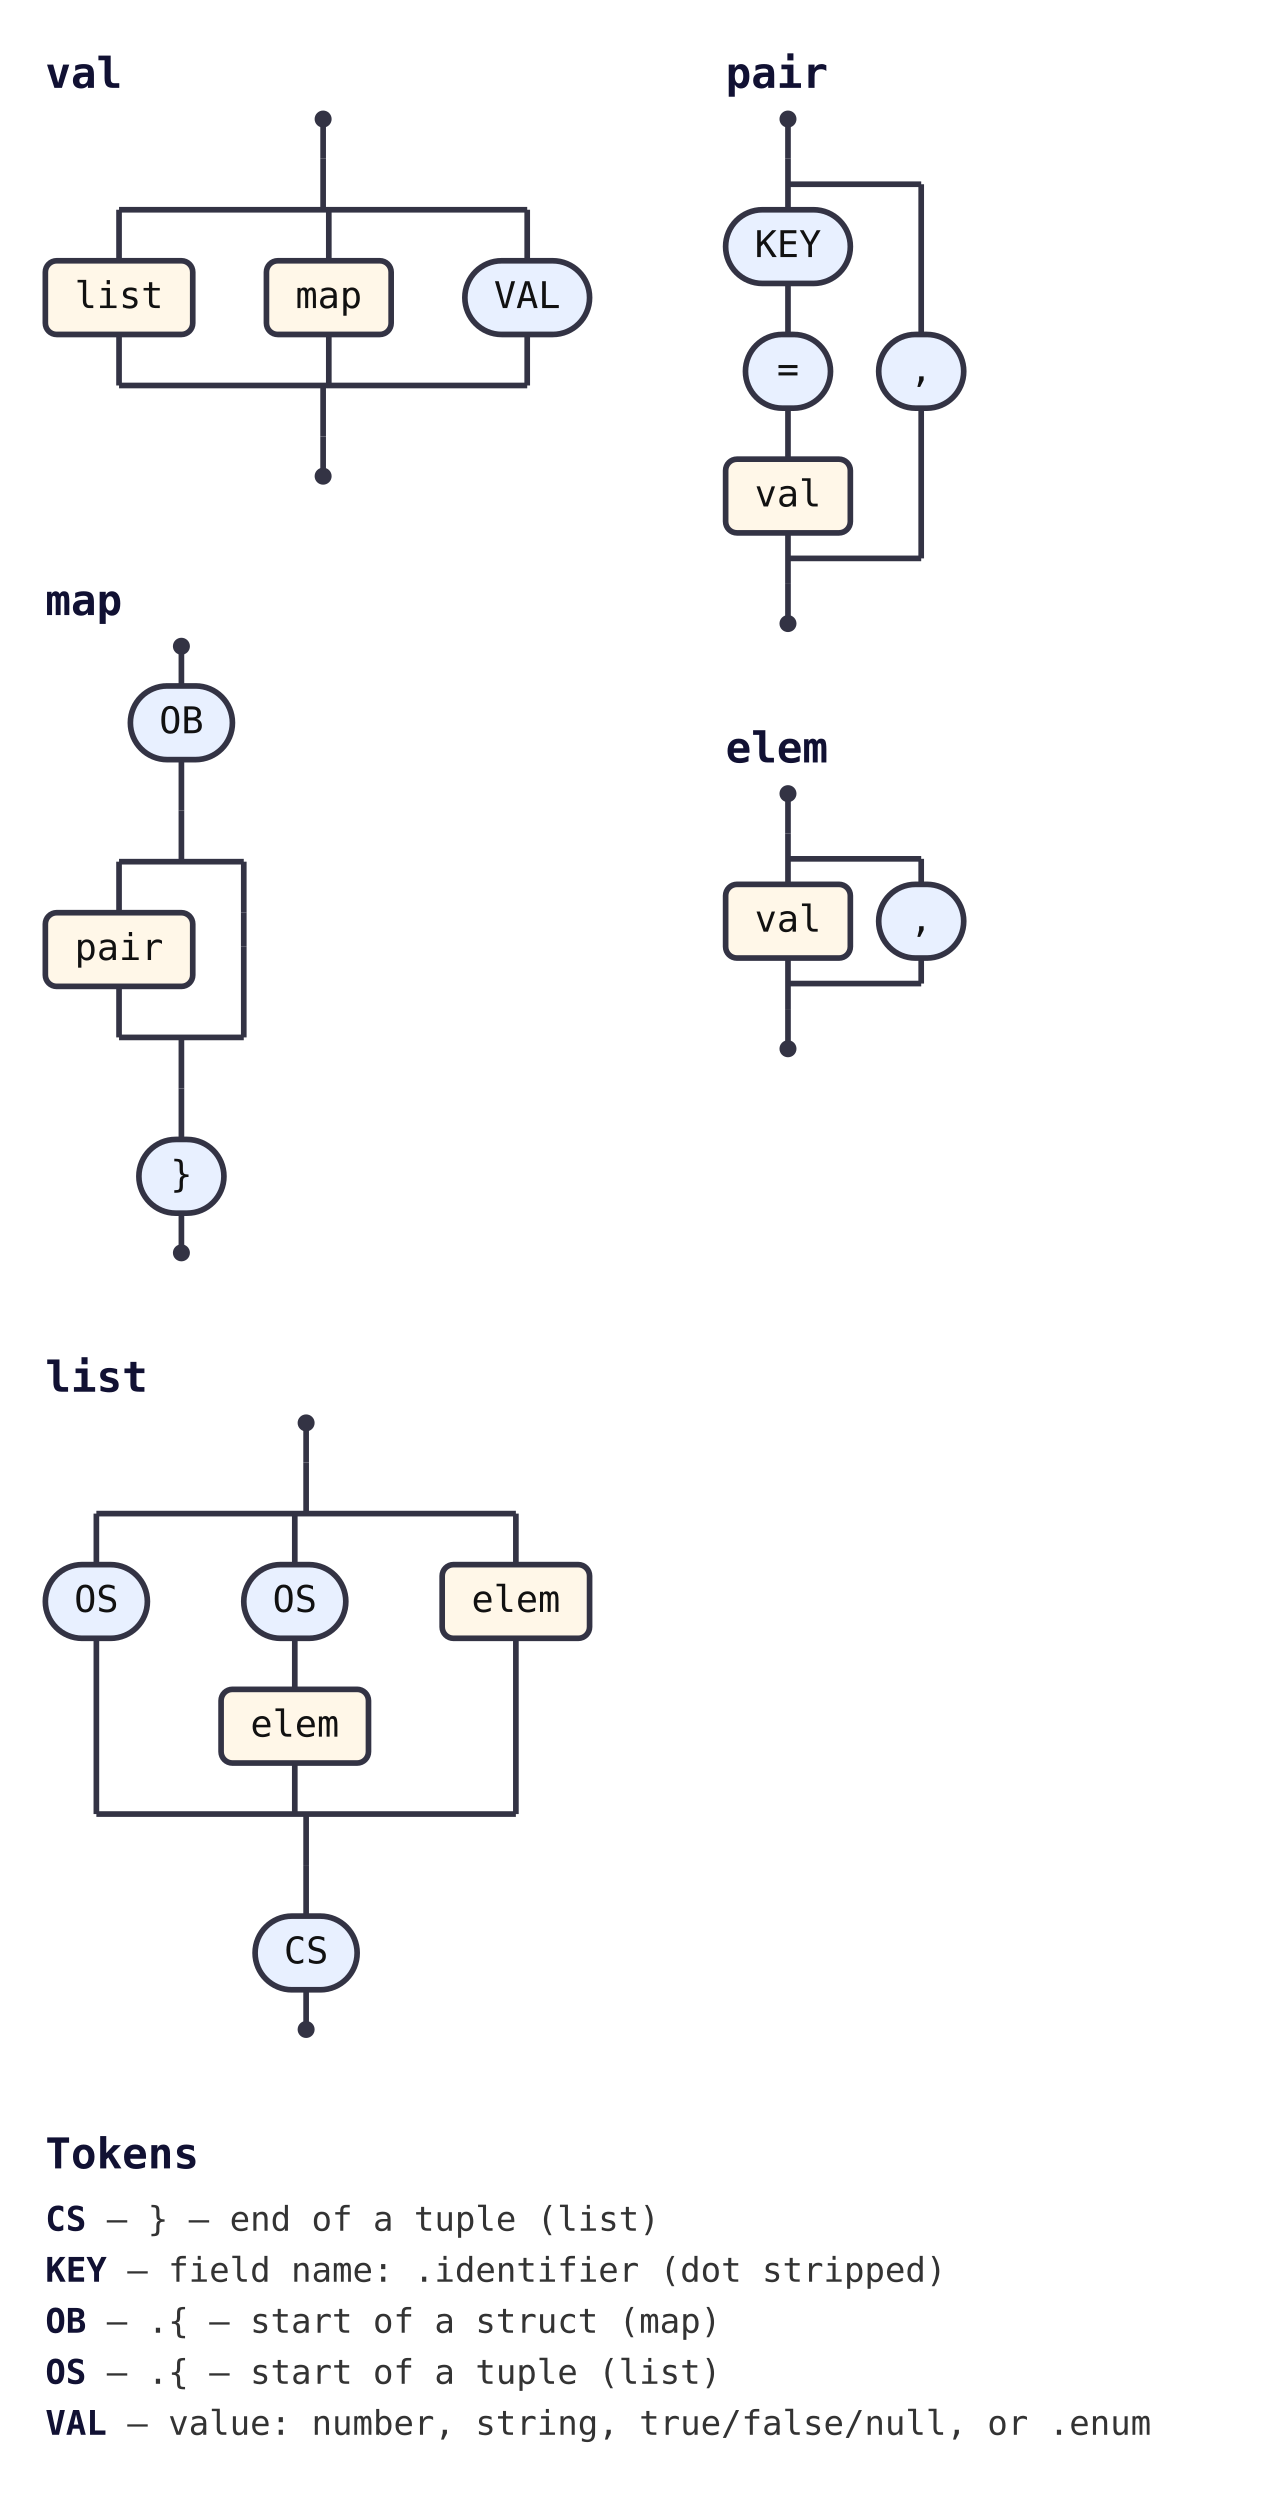
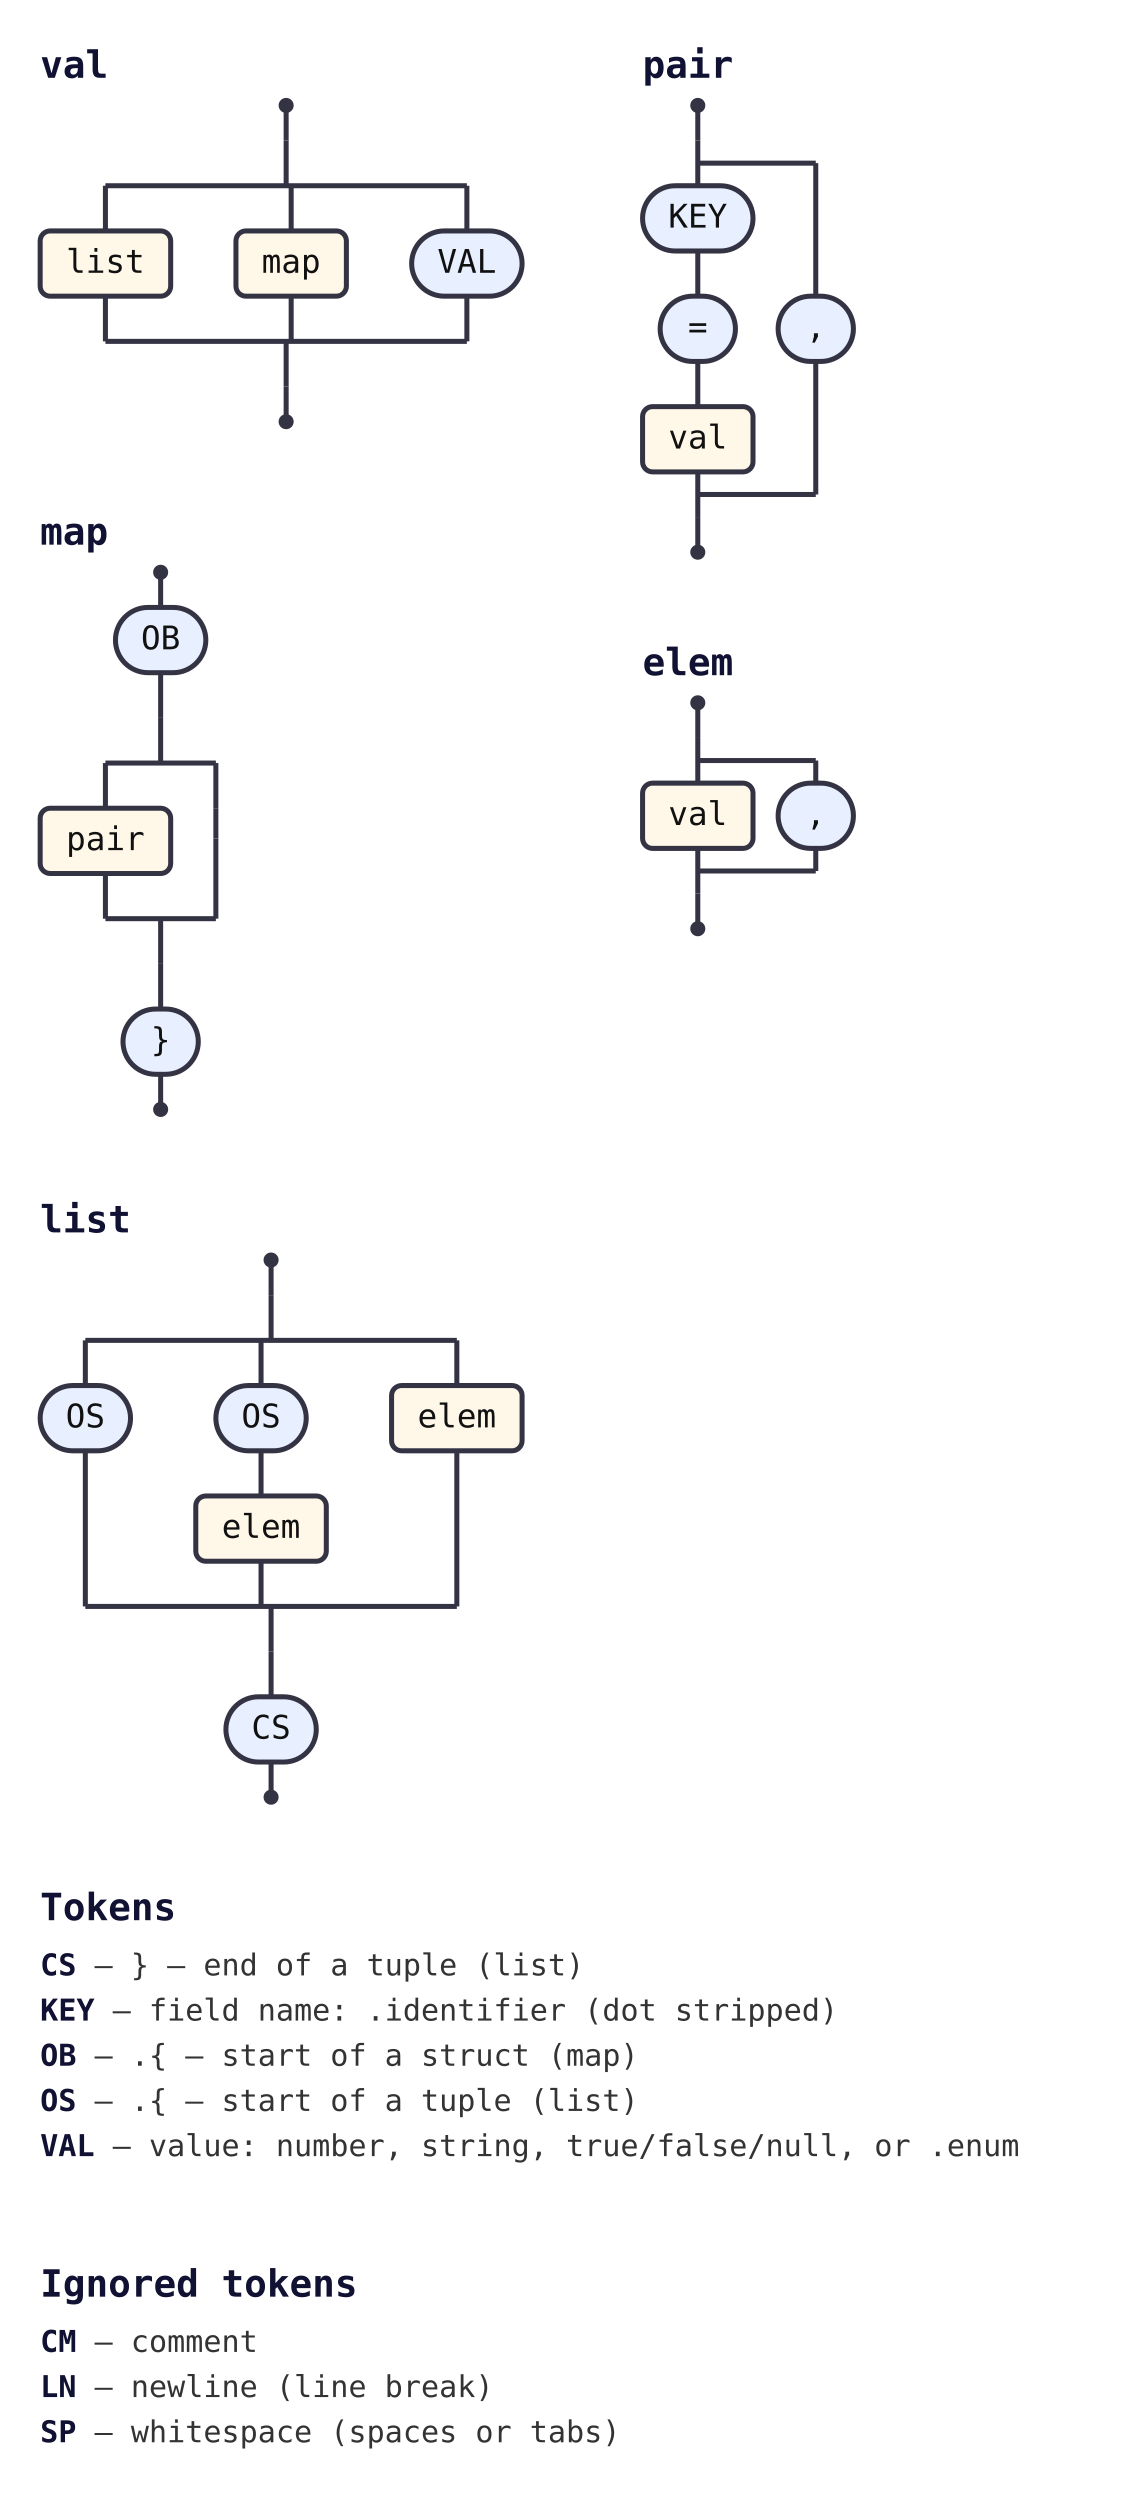
- <svg xmlns="http://www.w3.org/2000/svg" class="railroad" width="452" height="882" viewBox="0 0 452 882">
+ <svg xmlns="http://www.w3.org/2000/svg" class="railroad" width="452" height="996" viewBox="0 0 452 996">
  <style>svg.railroad{background:#fff;font-family:monospace;font-size:13px}.rr-line{stroke:#334;stroke-width:2;fill:none}.rr-cap{fill:#334}.rr-term{fill:#e8f0ff;stroke:#334;stroke-width:2}.rr-nonterm{fill:#fff7e8;stroke:#334;stroke-width:2}.rr-label{fill:#111;text-anchor:middle;dominant-baseline:middle}.rr-comment{fill:#666;font-style:italic;text-anchor:middle;dominant-baseline:middle}.rr-title{fill:#113;font-weight:bold;font-size:15px}.rr-legend{fill:#333;font-size:12px}.rr-legend-tok{fill:#113;font-weight:bold}a:hover .rr-nonterm{fill:#ffe6b3;cursor:pointer}</style>
  <g>
    <g id="val">
      <text class="rr-title" x="16" y="31">val</text>
      <circle class="rr-cap" cx="114" cy="42" r="3" />
      <path class="rr-line" d="M114 42V56" />
      <path class="rr-line" d="M114 56V74" />
      <path class="rr-line" d="M42 74H186" />
      <path class="rr-line" d="M42 136H186" />
      <path class="rr-line" d="M114 136V154" />
      <path class="rr-line" d="M42 74V92" />
      <a href="#list">
        <rect class="rr-nonterm" x="16" y="92" width="52" height="26" rx="4" ry="4" />
        <text class="rr-label" x="42" y="105">list</text>
      </a>
      <path class="rr-line" d="M42 118V136" />
      <path class="rr-line" d="M116 74V92" />
      <a href="#map">
        <rect class="rr-nonterm" x="94" y="92" width="44" height="26" rx="4" ry="4" />
        <text class="rr-label" x="116" y="105">map</text>
      </a>
      <path class="rr-line" d="M116 118V136" />
      <path class="rr-line" d="M186 74V92" />
      <rect class="rr-term" x="164" y="92" width="44" height="26" rx="13" ry="13" />
      <text class="rr-label" x="186" y="105">VAL</text>
      <path class="rr-line" d="M186 118V136" />
      <path class="rr-line" d="M114 154V168" />
      <circle class="rr-cap" cx="114" cy="168" r="3" />
    </g>
    <g id="map">
      <text class="rr-title" x="16" y="217">map</text>
      <circle class="rr-cap" cx="64" cy="228" r="3" />
      <path class="rr-line" d="M64 228V242" />
      <rect class="rr-term" x="46" y="242" width="36" height="26" rx="13" ry="13" />
      <text class="rr-label" x="64" y="255">OB</text>
      <path class="rr-line" d="M64 268V286" />
      <path class="rr-line" d="M64 286V304" />
      <path class="rr-line" d="M42 304H86" />
      <path class="rr-line" d="M42 366H86" />
      <path class="rr-line" d="M64 366V384" />
      <path class="rr-line" d="M42 304V322" />
      <a href="#pair">
        <rect class="rr-nonterm" x="16" y="322" width="52" height="26" rx="4" ry="4" />
        <text class="rr-label" x="42" y="335">pair</text>
      </a>
      <path class="rr-line" d="M42 348V366" />
      <path class="rr-line" d="M86 304V322" />
      <path class="rr-line" d="M86 322V334" />
      <path class="rr-line" d="M86 334V366" />
      <path class="rr-line" d="M64 384V402" />
      <rect class="rr-term" x="49" y="402" width="30" height="26" rx="13" ry="13" />
      <text class="rr-label" x="64" y="415">}</text>
      <path class="rr-line" d="M64 428V442" />
      <circle class="rr-cap" cx="64" cy="442" r="3" />
    </g>
    <g id="list">
      <text class="rr-title" x="16" y="491">list</text>
      <circle class="rr-cap" cx="108" cy="502" r="3" />
      <path class="rr-line" d="M108 502V516" />
      <path class="rr-line" d="M108 516V534" />
      <path class="rr-line" d="M34 534H182" />
      <path class="rr-line" d="M34 640H182" />
      <path class="rr-line" d="M108 640V658" />
      <path class="rr-line" d="M34 534V552" />
      <rect class="rr-term" x="16" y="552" width="36" height="26" rx="13" ry="13" />
      <text class="rr-label" x="34" y="565">OS</text>
      <path class="rr-line" d="M34 578V640" />
      <path class="rr-line" d="M104 534V552" />
      <rect class="rr-term" x="86" y="552" width="36" height="26" rx="13" ry="13" />
      <text class="rr-label" x="104" y="565">OS</text>
      <path class="rr-line" d="M104 578V596" />
      <a href="#elem">
        <rect class="rr-nonterm" x="78" y="596" width="52" height="26" rx="4" ry="4" />
        <text class="rr-label" x="104" y="609">elem</text>
      </a>
      <path class="rr-line" d="M104 622V640" />
      <path class="rr-line" d="M182 534V552" />
      <a href="#elem">
        <rect class="rr-nonterm" x="156" y="552" width="52" height="26" rx="4" ry="4" />
        <text class="rr-label" x="182" y="565">elem</text>
      </a>
      <path class="rr-line" d="M182 578V640" />
      <path class="rr-line" d="M108 658V676" />
      <rect class="rr-term" x="90" y="676" width="36" height="26" rx="13" ry="13" />
      <text class="rr-label" x="108" y="689">CS</text>
      <path class="rr-line" d="M108 702V716" />
      <circle class="rr-cap" cx="108" cy="716" r="3" />
    </g>
    <g id="pair">
      <text class="rr-title" x="256" y="31">pair</text>
      <circle class="rr-cap" cx="278" cy="42" r="3" />
      <path class="rr-line" d="M278 42V56" />
      <path class="rr-line" d="M278 56V74" />
      <rect class="rr-term" x="256" y="74" width="44" height="26" rx="13" ry="13" />
      <text class="rr-label" x="278" y="87">KEY</text>
      <path class="rr-line" d="M278 100V118" />
      <rect class="rr-term" x="263" y="118" width="30" height="26" rx="13" ry="13" />
      <text class="rr-label" x="278" y="131">=</text>
      <path class="rr-line" d="M278 144V162" />
      <a href="#val">
        <rect class="rr-nonterm" x="256" y="162" width="44" height="26" rx="4" ry="4" />
        <text class="rr-label" x="278" y="175">val</text>
      </a>
      <path class="rr-line" d="M278 188V206" />
      <path class="rr-line" d="M278 197H325" />
      <path class="rr-line" d="M278 65H325" />
      <path class="rr-line" d="M325 144V197" />
      <path class="rr-line" d="M325 65V118" />
      <rect class="rr-term" x="310" y="118" width="30" height="26" rx="13" ry="13" />
      <text class="rr-label" x="325" y="131">,</text>
      <path class="rr-line" d="M278 206V220" />
      <circle class="rr-cap" cx="278" cy="220" r="3" />
    </g>
    <g id="elem">
      <text class="rr-title" x="256" y="269">elem</text>
      <circle class="rr-cap" cx="278" cy="280" r="3" />
      <path class="rr-line" d="M278 280V294" />
      <path class="rr-line" d="M278 294V312" />
      <a href="#val">
        <rect class="rr-nonterm" x="256" y="312" width="44" height="26" rx="4" ry="4" />
        <text class="rr-label" x="278" y="325">val</text>
      </a>
      <path class="rr-line" d="M278 338V356" />
      <path class="rr-line" d="M278 347H325" />
      <path class="rr-line" d="M278 303H325" />
      <path class="rr-line" d="M325 338V347" />
      <path class="rr-line" d="M325 303V312" />
      <rect class="rr-term" x="310" y="312" width="30" height="26" rx="13" ry="13" />
      <text class="rr-label" x="325" y="325">,</text>
      <path class="rr-line" d="M278 356V370" />
      <circle class="rr-cap" cx="278" cy="370" r="3" />
    </g>
    <text class="rr-title" x="16" y="765">Tokens</text>
    <text class="rr-legend" x="16" y="787">
      <tspan class="rr-legend-tok">CS</tspan>  —  } — end of a tuple (list)</text>
    <text class="rr-legend" x="16" y="805">
      <tspan class="rr-legend-tok">KEY</tspan>  —  field name: .identifier (dot stripped)</text>
    <text class="rr-legend" x="16" y="823">
      <tspan class="rr-legend-tok">OB</tspan>  —  .{ — start of a struct (map)</text>
    <text class="rr-legend" x="16" y="841">
      <tspan class="rr-legend-tok">OS</tspan>  —  .{ — start of a tuple (list)</text>
    <text class="rr-legend" x="16" y="859">
      <tspan class="rr-legend-tok">VAL</tspan>  —  value: number, string, true/false/null, or .enum</text>
+     <text class="rr-title" x="16" y="915">Ignored tokens</text>
+     <text class="rr-legend" x="16" y="937">
+       <tspan class="rr-legend-tok">CM</tspan>  —  comment</text>
+     <text class="rr-legend" x="16" y="955">
+       <tspan class="rr-legend-tok">LN</tspan>  —  newline (line break)</text>
+     <text class="rr-legend" x="16" y="973">
+       <tspan class="rr-legend-tok">SP</tspan>  —  whitespace (spaces or tabs)</text>
  </g>
</svg>
